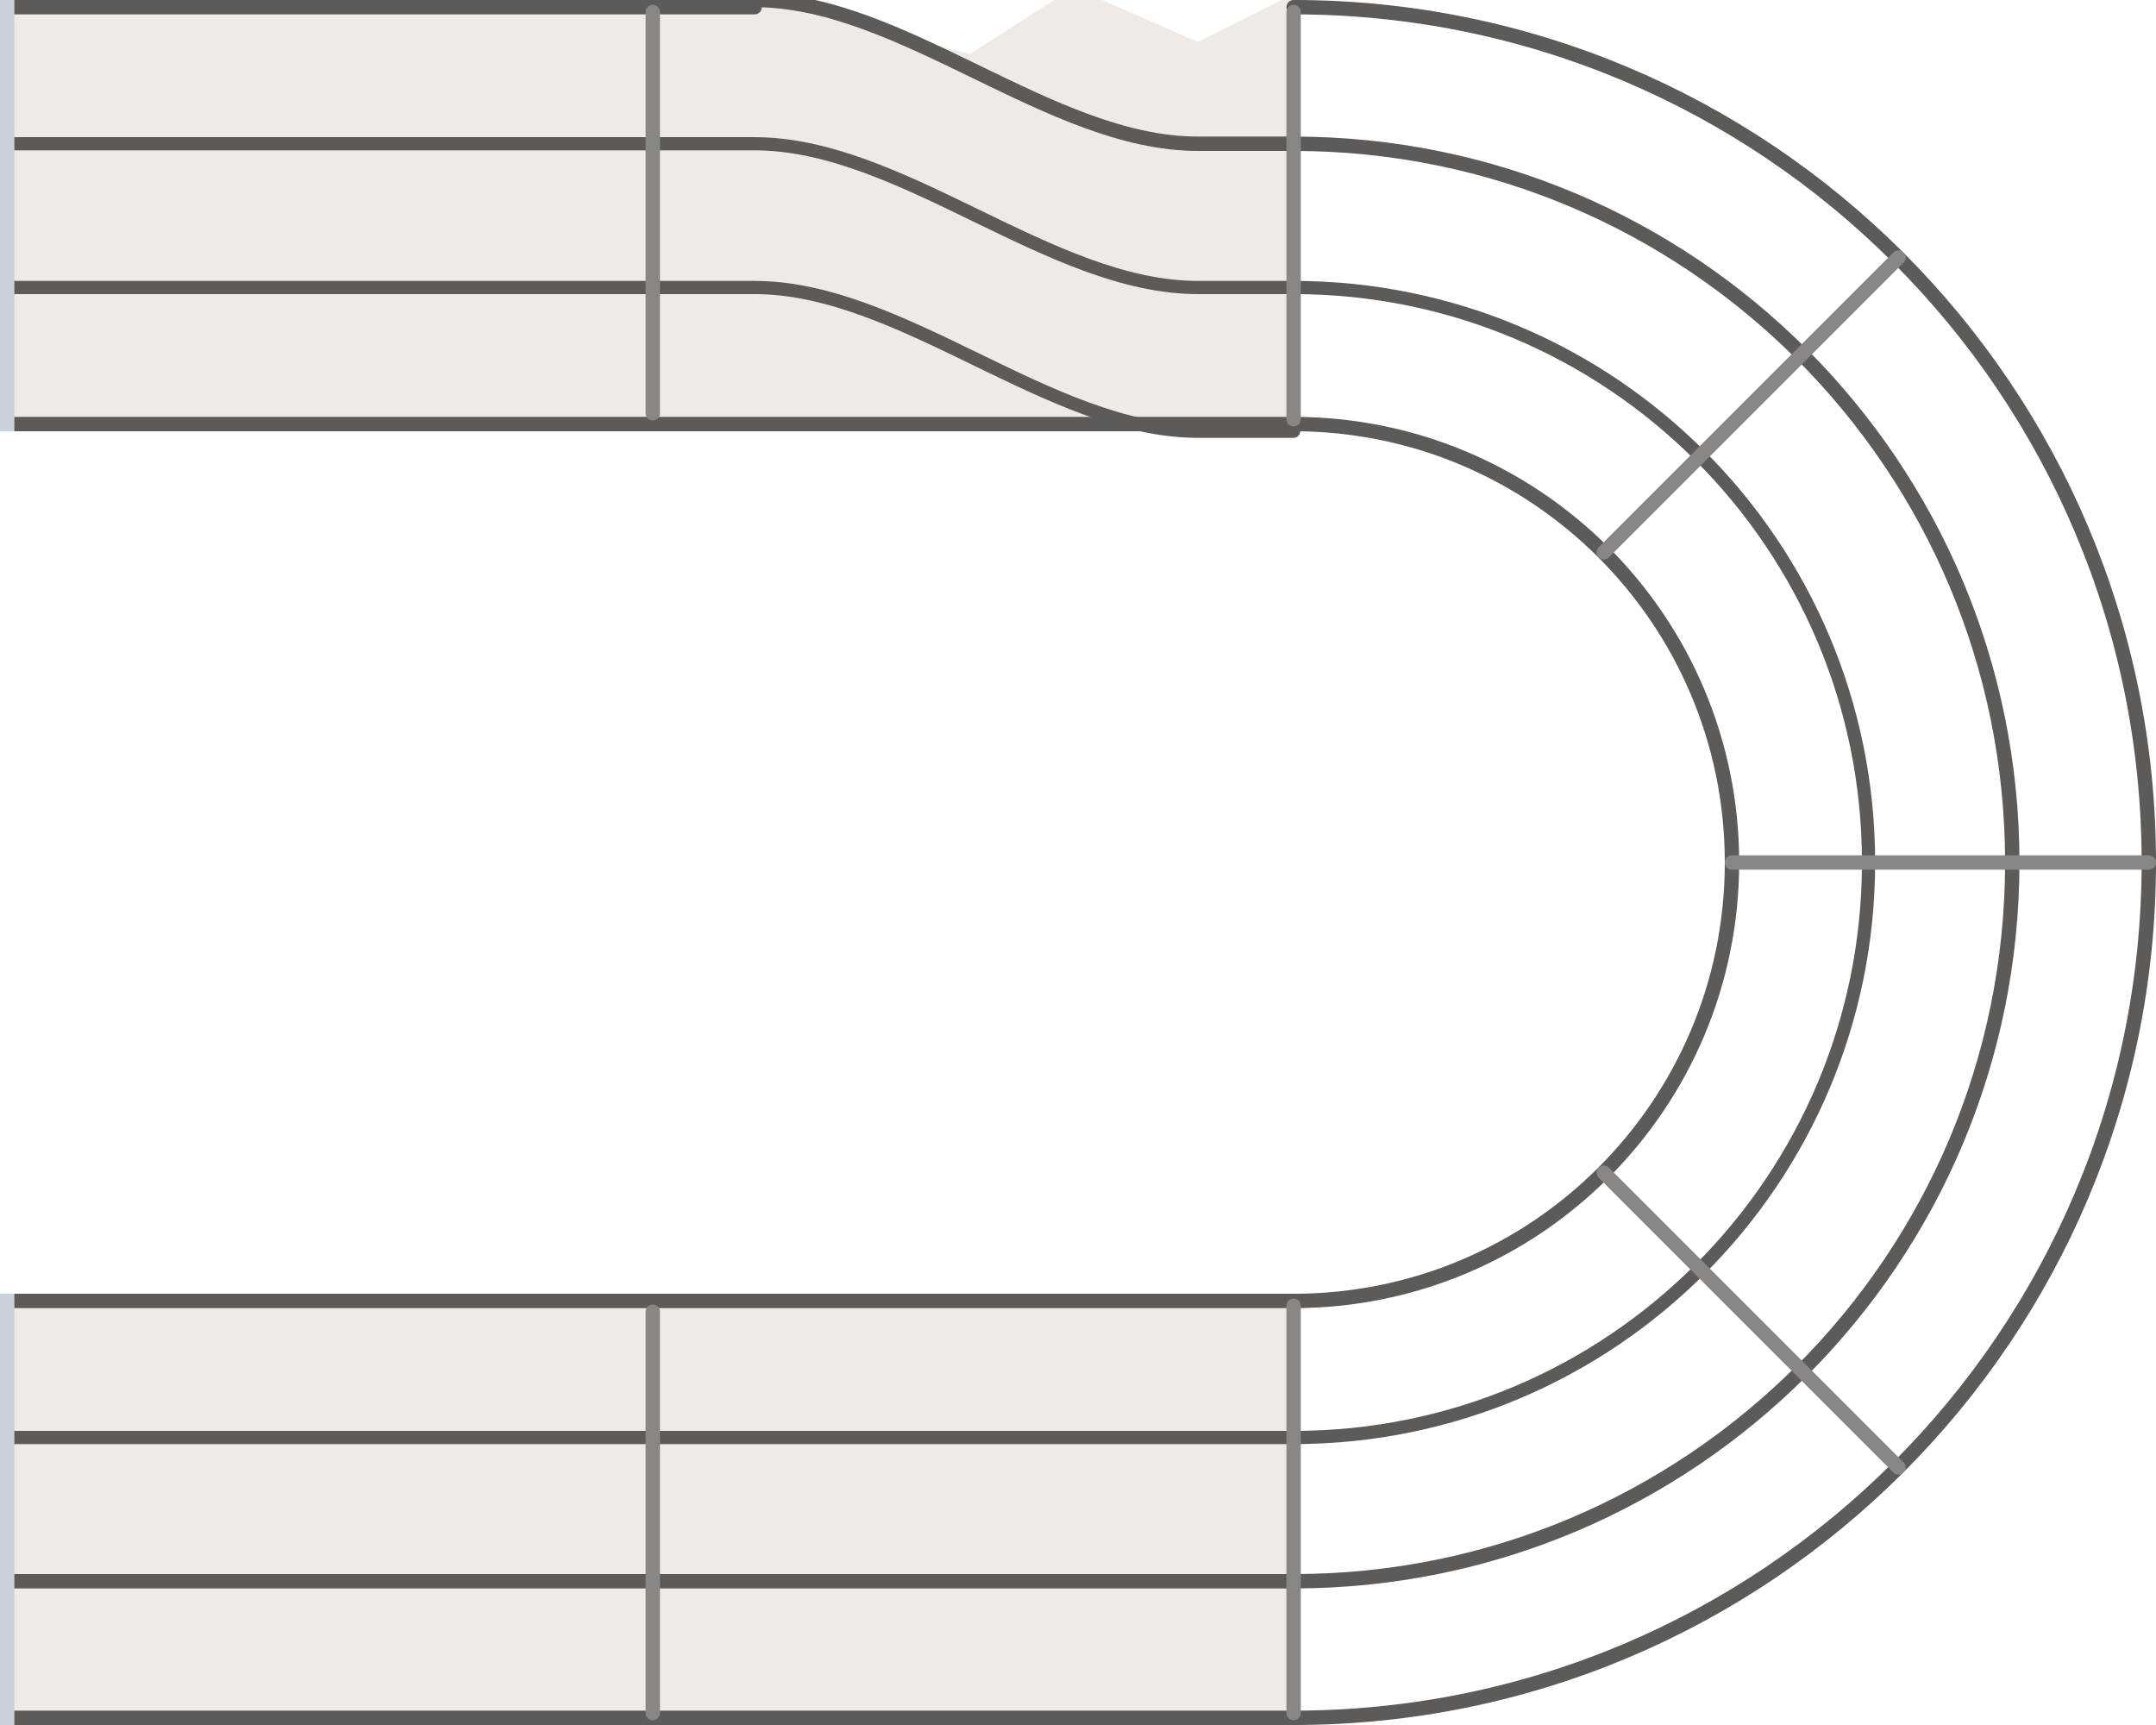
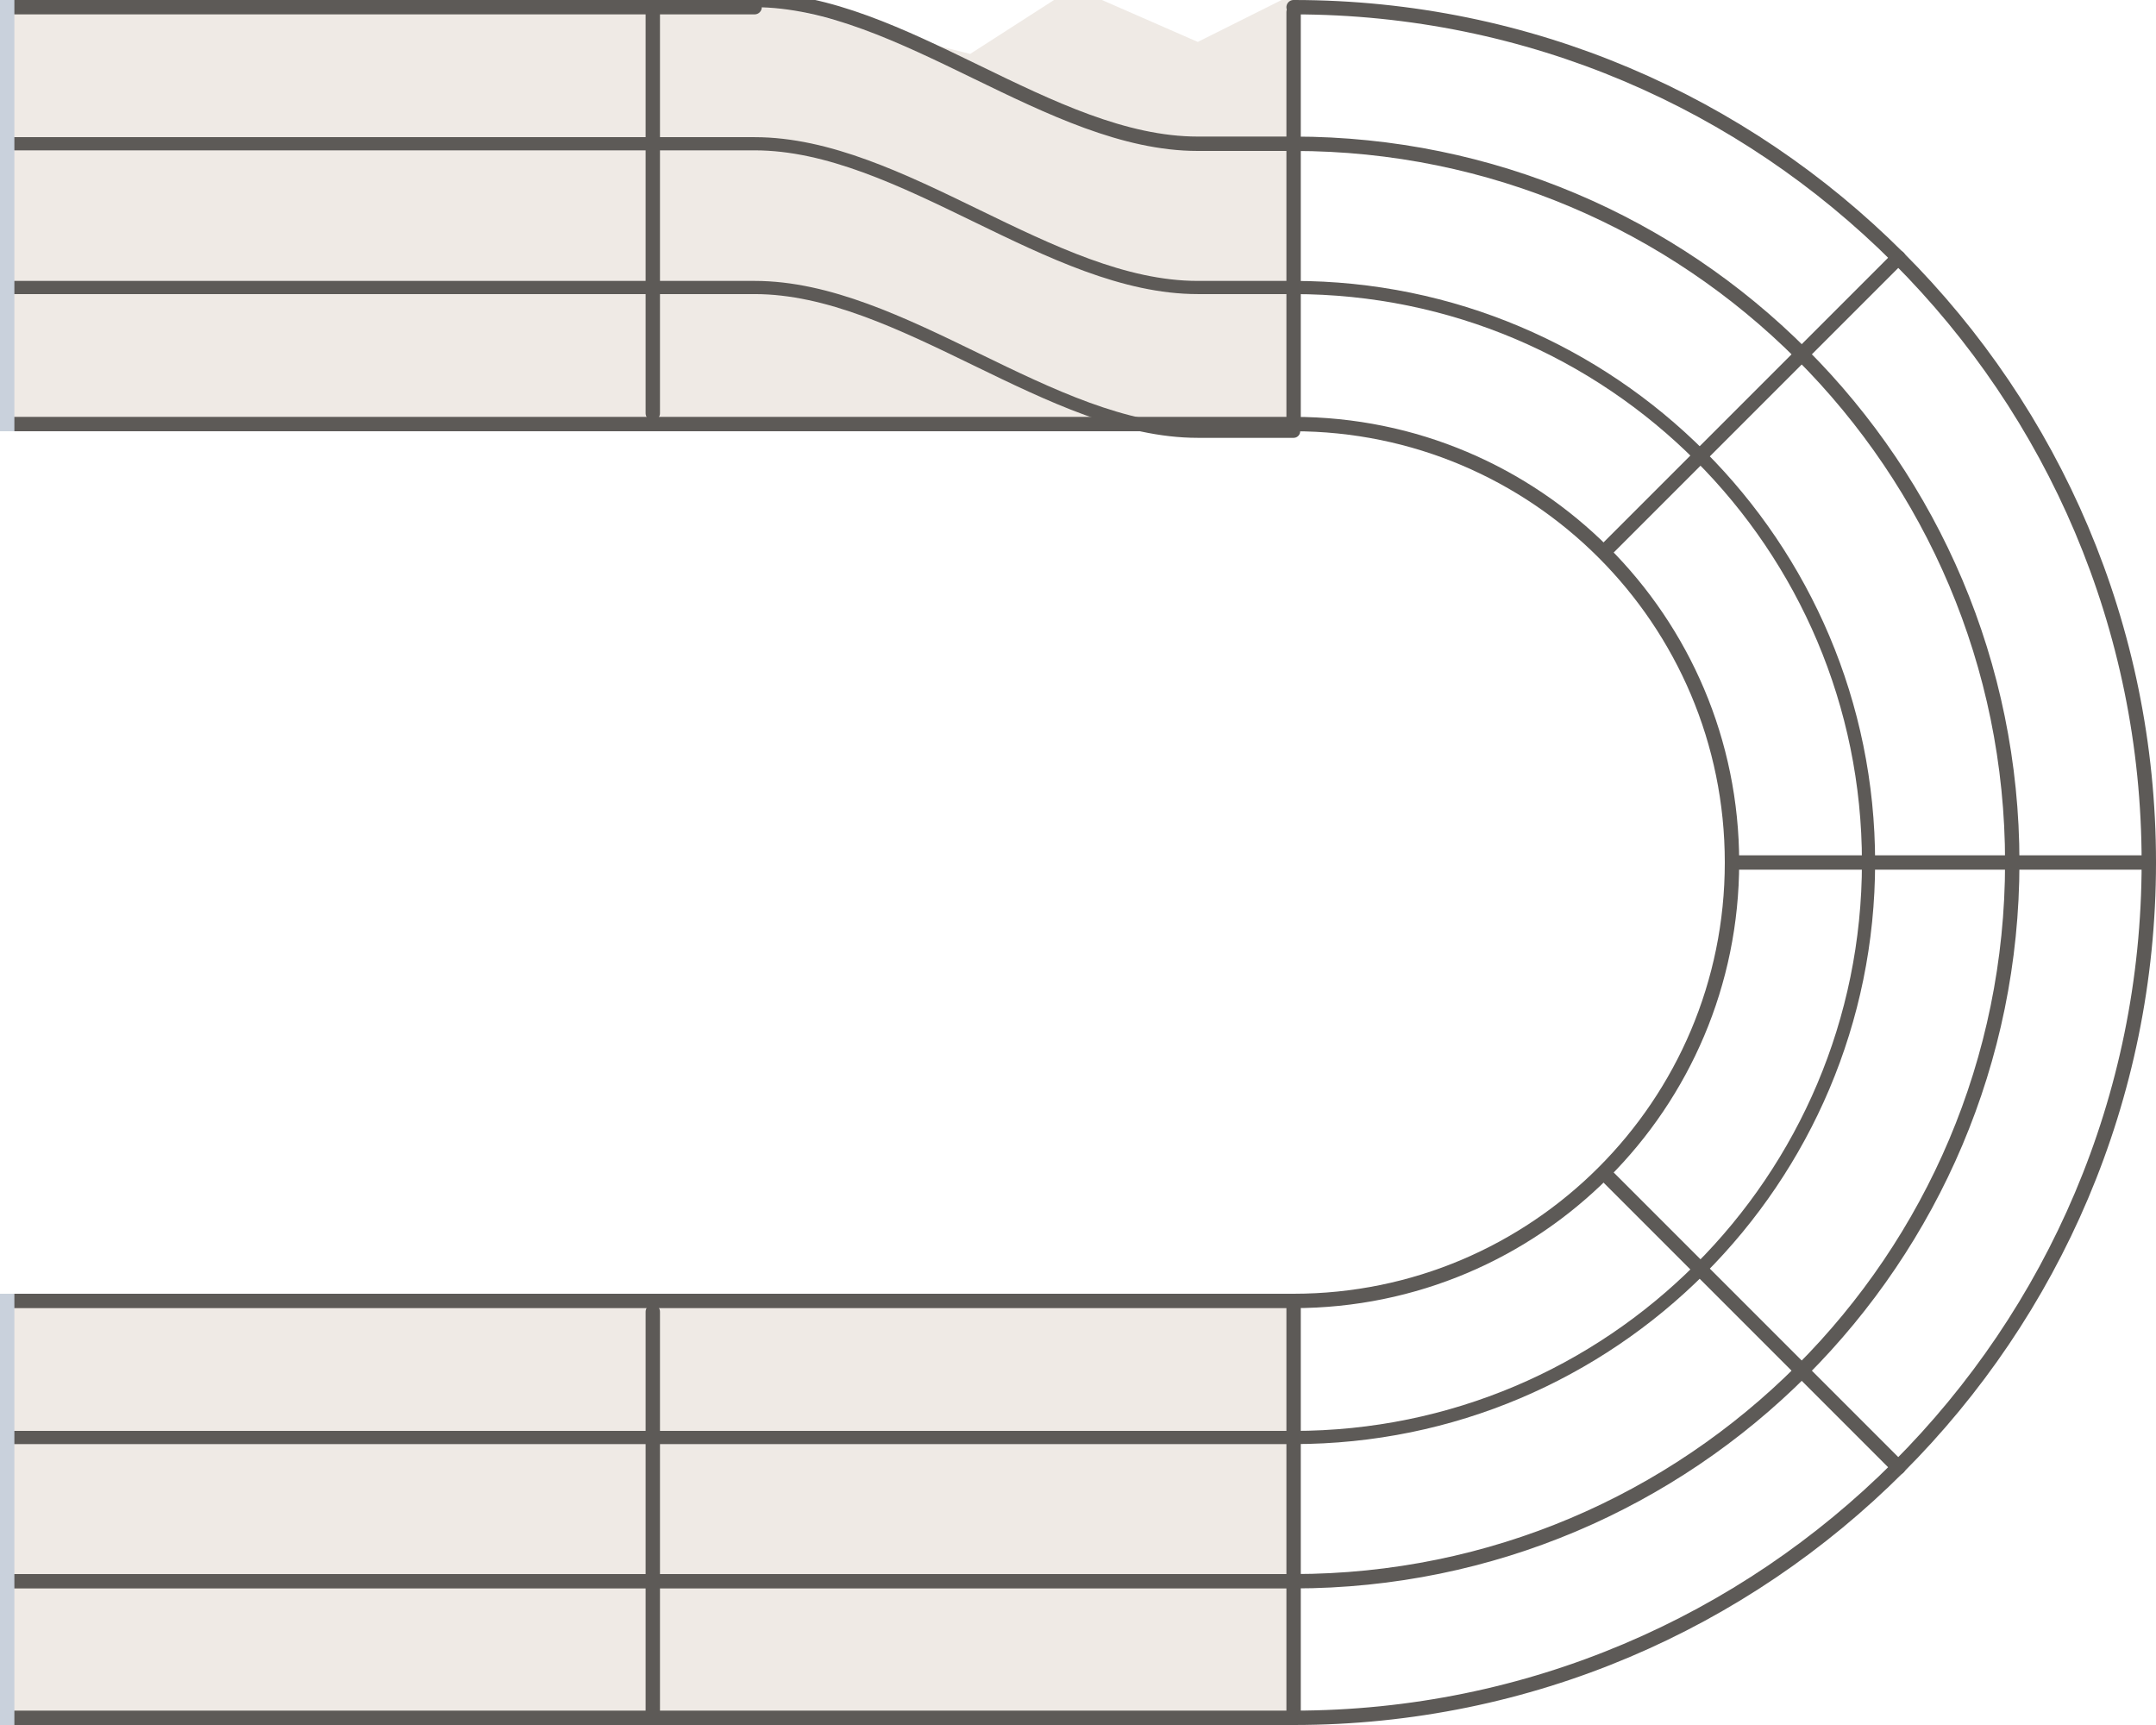
<svg xmlns="http://www.w3.org/2000/svg" width="180" height="144" viewBox="-90.0 -72.0 180 144">
  <path d="M -90 -72 H 18 V -36 H -90 Z M 18 -72 A 72 72 0 0 1 18 72 A 36 36 0 0 0 18 -72 Z M -90 36 H 18 V 72 H -90 Z M -27 -72 L -2 -72 L -9 -67.5 Z M 2 -72 L 17 -72 L 10 -68.5 Z" fill="#efeae5" fill-rule="evenodd" />
  <path d="M -90 -72.0 L -27 -72.0 C -14.7 -72.0 -2.3 -60.0 10.0 -60.0 L 18 -60.0 A 60 60 0 0 1 18 60 L -90 60" fill="none" stroke="#5d5a57" stroke-width="1.2" stroke-linecap="round" />
  <path d="M -90 -60.0 L -27 -60.0 C -14.7 -60.0 -2.3 -48.0 10.0 -48.0 L 18 -48.0 A 48 48 0 0 1 18 48 L -90 48" fill="none" stroke="#5d5a57" stroke-width="1.1" stroke-linecap="round" />
  <path d="M -90 -48.0 L -27 -48.0 C -14.7 -48.0 -2.3 -36.0 10.0 -36.0 L 18 -36.0" fill="none" stroke="#5d5a57" stroke-width="1.1" stroke-linecap="round" />
  <path d="M -90 -71.4 H -27" fill="none" stroke="#5d5a57" stroke-width="1.2" stroke-linecap="round" />
  <path d="M 18 -71.4 A 71.4 71.4 0 0 1 18 71.4 H -90" fill="none" stroke="#5d5a57" stroke-width="1.2" stroke-linecap="round" />
  <path d="M -90 -36.6 H 18 A 36.6 36.6 0 0 1 18 36.6 H -90" fill="none" stroke="#5d5a57" stroke-width="1.2" stroke-linecap="round" />
-   <path d="M -35.5 -71.0 L -35.5 -37.5" fill="none" stroke="#8a8683" stroke-width="1.2" stroke-linecap="round" />
-   <path d="M -35.5 37.5 L -35.5 71.0" fill="none" stroke="#8a8683" stroke-width="1.2" stroke-linecap="round" />
-   <path d="M 18.0 -71.0 L 18.0 -37.0" fill="none" stroke="#8a8683" stroke-width="1.2" stroke-linecap="round" />
-   <path d="M 18.0 37.0 L 18.0 71.0" fill="none" stroke="#8a8683" stroke-width="1.2" stroke-linecap="round" />
-   <path d="M 43.9 -25.9 L 68.5 -50.5" fill="none" stroke="#8a8683" stroke-width="1.2" stroke-linecap="round" />
-   <path d="M 54.6 0.0 L 89.4 0.0" fill="none" stroke="#8a8683" stroke-width="1.2" stroke-linecap="round" />
-   <path d="M 43.9 25.9 L 68.5 50.5" fill="none" stroke="#8a8683" stroke-width="1.2" stroke-linecap="round" />
+   <path d="M -35.5 -71.0 L -35.5 -37.5" fill="none" stroke="#5d5a57" stroke-width="1.2" stroke-linecap="round" />
+   <path d="M -35.5 37.5 L -35.5 71.0" fill="none" stroke="#5d5a57" stroke-width="1.2" stroke-linecap="round" />
+   <path d="M 18.0 -71.0 L 18.0 -37.0" fill="none" stroke="#5d5a57" stroke-width="1.2" stroke-linecap="round" />
+   <path d="M 18.0 37.0 L 18.0 71.0" fill="none" stroke="#5d5a57" stroke-width="1.2" stroke-linecap="round" />
+   <path d="M 43.9 -25.9 L 68.5 -50.5" fill="none" stroke="#5d5a57" stroke-width="1.2" stroke-linecap="round" />
+   <path d="M 54.6 0.0 L 89.4 0.0" fill="none" stroke="#5d5a57" stroke-width="1.2" stroke-linecap="round" />
+   <path d="M 43.9 25.9 L 68.5 50.5" fill="none" stroke="#5d5a57" stroke-width="1.2" stroke-linecap="round" />
  <rect x="-90.00" y="-72.00" width="1.20" height="36.00" rx="0.00" fill="#c9d1dc" stroke="none" stroke-width="0.8" />
  <rect x="-90.00" y="36.00" width="1.20" height="36.00" rx="0.00" fill="#c9d1dc" stroke="none" stroke-width="0.8" />
</svg>
